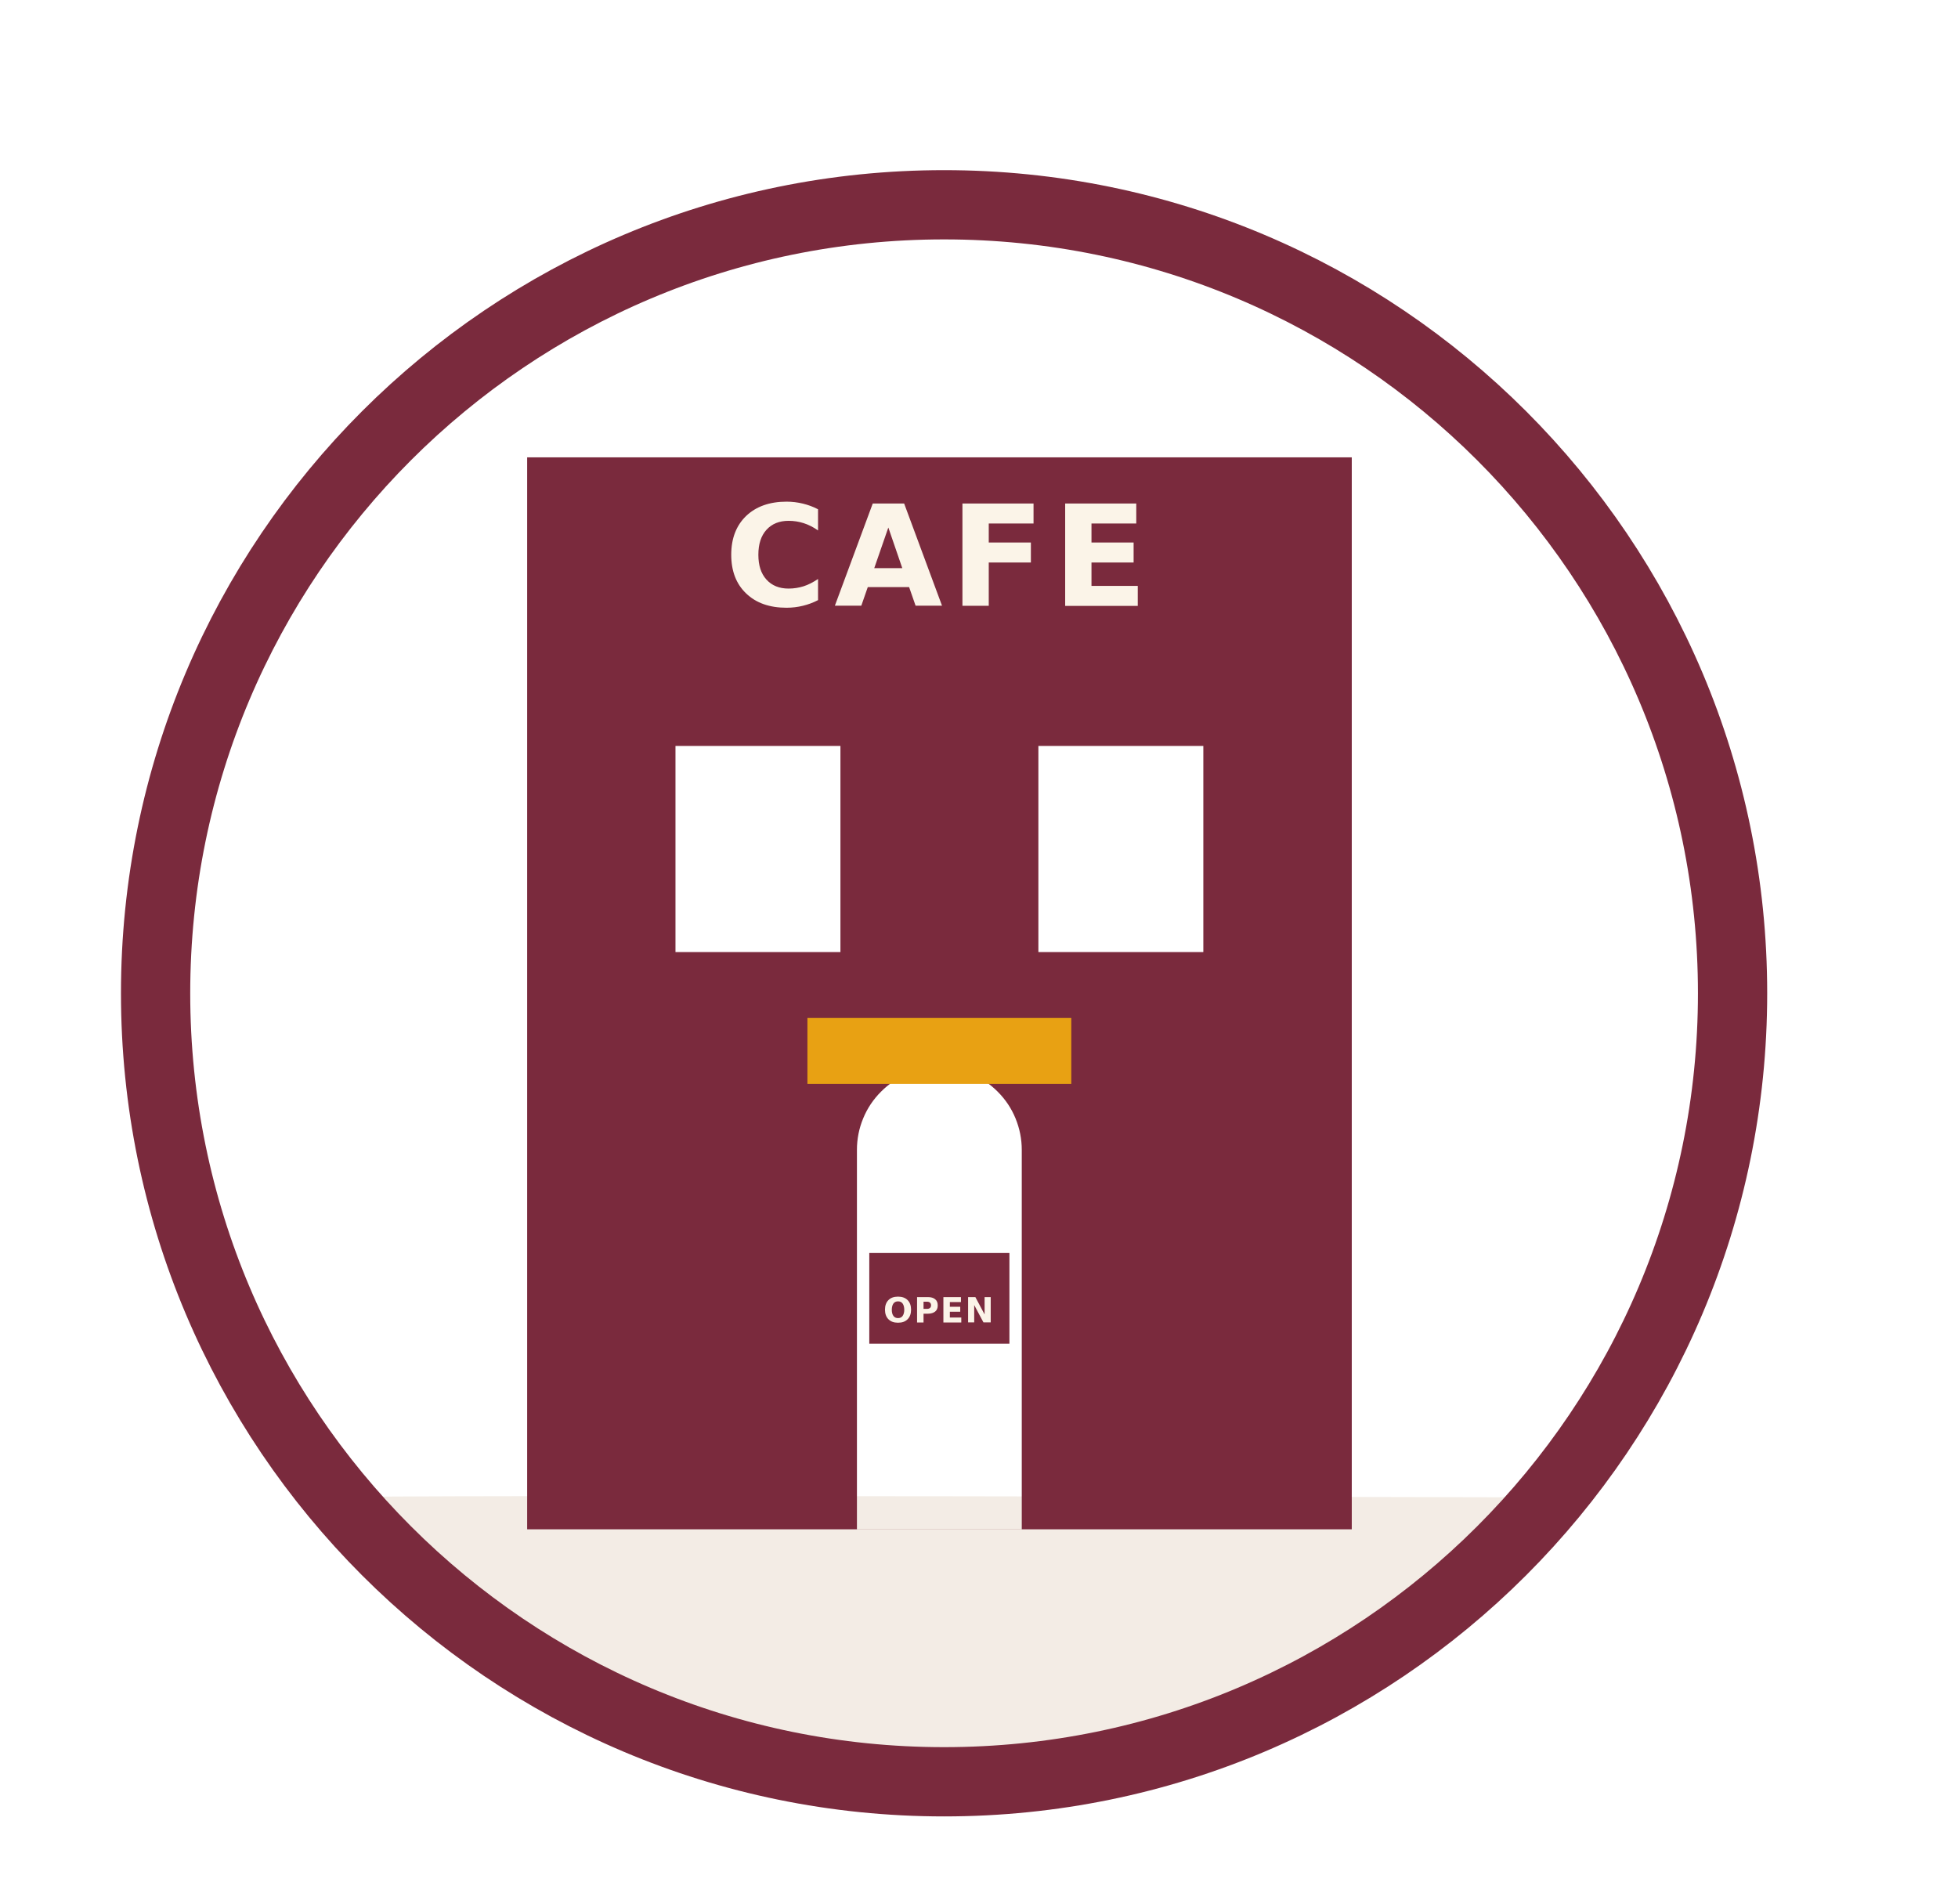
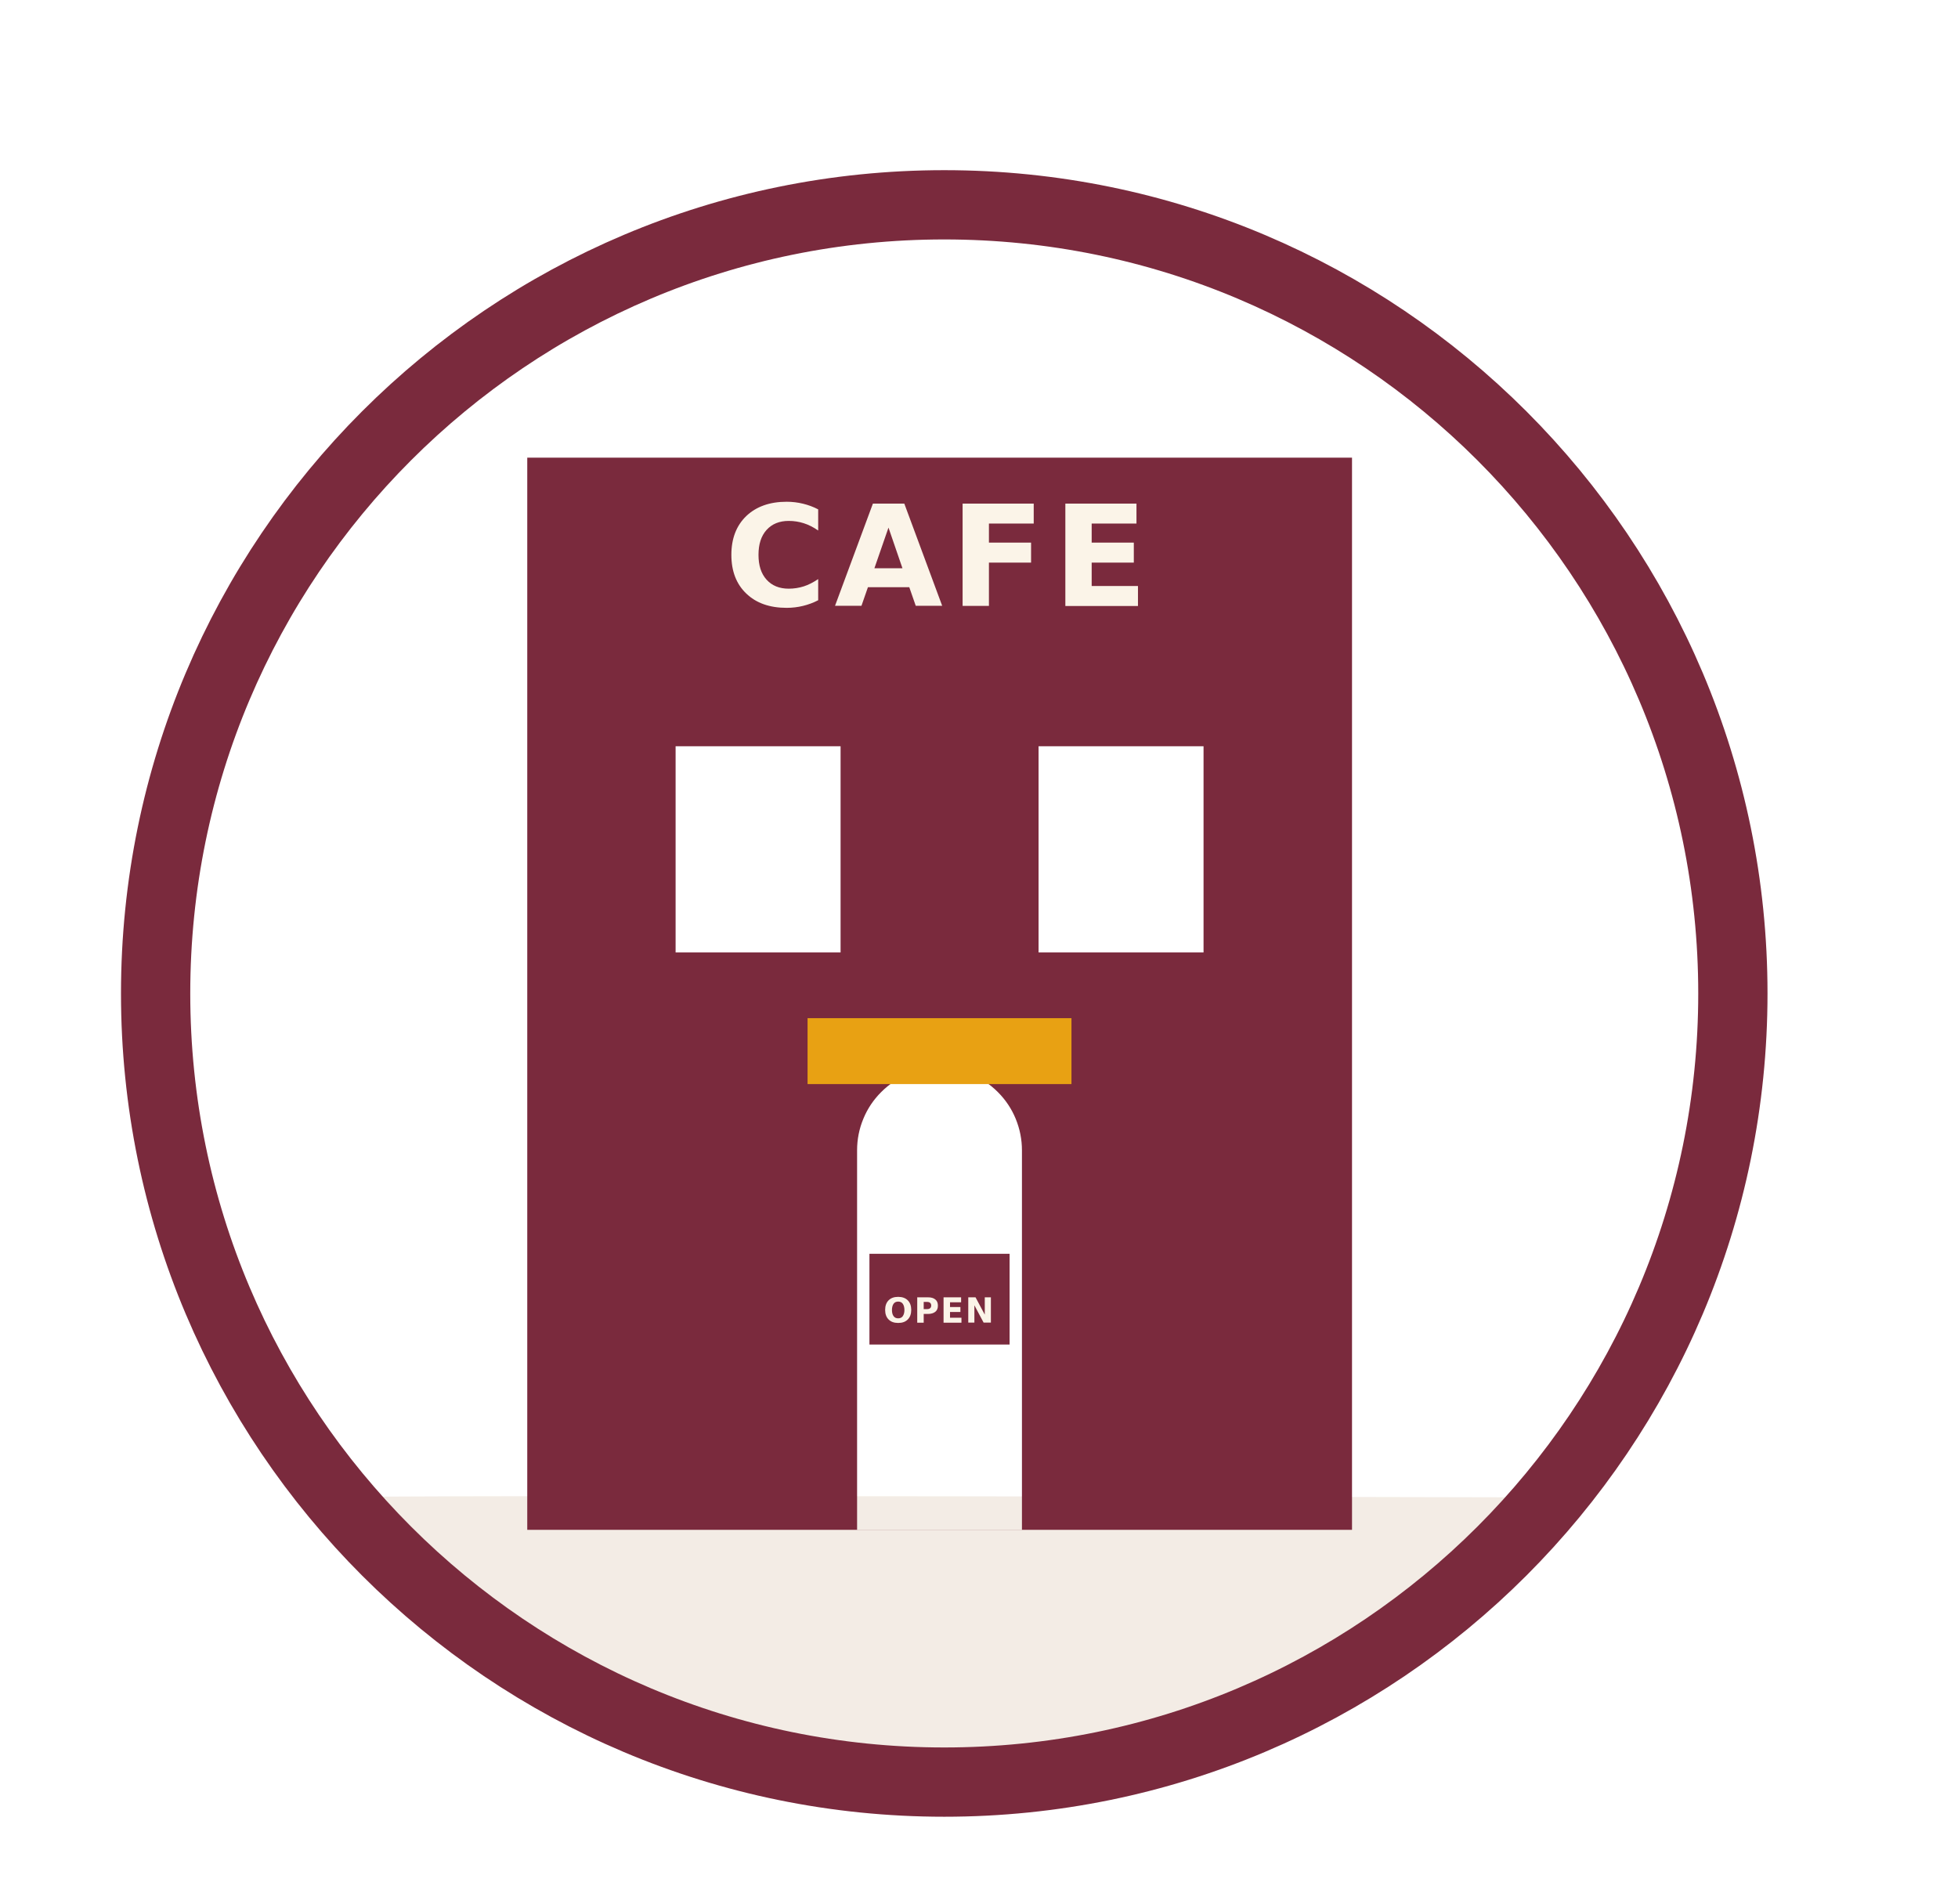
- <svg xmlns="http://www.w3.org/2000/svg" id="Layer_1" data-name="Layer 1" viewBox="0 0 169.63 164.94">
+ <svg xmlns="http://www.w3.org/2000/svg" data-name="Layer 1" viewBox="0 0 169.6 164.9">
  <defs>
-     <style>
-       .cls-1 {
+     <style>.cls-1 {
        fill: none;
        stroke: #7a2a3d;
        stroke-miterlimit: 10;
        stroke-width: 6px;
      }

      .cls-2 {
        fill: #e8a113;
      }

      .cls-3 {
        fill: #f3ece5;
      }

      .cls-3, .cls-4 {
        fill-rule: evenodd;
      }

      .cls-4, .cls-5 {
        fill: #7a2a3d;
      }

      .cls-6 {
        fill: #fbf4e8;
-       }
-     </style>
+       }</style>
  </defs>
-   <path class="cls-3" d="M29.26,129.72c1.23-.25,105.06,0,105.06,0l-30.08,20.86-40.05,3.78-32.81-20.24-2.12-4.4Z" />
-   <path class="cls-4" d="M74.24,132.48v-32.86c0-.95.18-1.86.54-2.73.36-.88.88-1.65,1.55-2.32.67-.67,1.44-1.19,2.32-1.55.88-.36,1.79-.54,2.73-.54s1.86.18,2.73.54c.88.36,1.65.88,2.32,1.55.67.67,1.19,1.44,1.55,2.32.36.88.54,1.79.54,2.73v32.86h-14.29ZM89.96,64.62h14.29v17.86h-14.29v-17.86ZM58.52,64.62h14.29v17.86h-14.29v-17.86ZM45.67,39.62h71.44v92.87H45.67V39.62Z" />
+   <path class="cls-3" d="m29.26 129.7c1.23-0.25 105.1 0 105.1 0l-30.08 20.86-40.05 3.78-32.81-20.24-2.12-4.4z" />
+   <path class="cls-4" d="m74.24 132.5v-32.86c0-0.95 0.18-1.86 0.54-2.73 0.36-0.88 0.88-1.65 1.55-2.32s1.44-1.19 2.32-1.55 1.79-0.54 2.73-0.54 1.86 0.18 2.73 0.54c0.88 0.36 1.65 0.88 2.32 1.55s1.19 1.44 1.55 2.32 0.54 1.79 0.54 2.73v32.86h-14.29zm15.72-67.86h14.29v17.86h-14.29v-17.86zm-31.44 0h14.29v17.86h-14.29v-17.86zm-12.85-25h71.44v92.87h-71.44v-92.87z" />
  <rect class="cls-2" x="69.95" y="88.19" width="22.86" height="5.71" />
  <path class="cls-6" d="M92.28,43.62h6.16v1.73h-3.88v1.65h3.65v1.73h-3.65v2.03h4.01v1.73h-6.29v-8.85ZM83.38,43.62h6.16v1.73h-3.88v1.65h3.65v1.73h-3.65v3.75h-2.28v-8.85ZM75.74,49.22h2.43l-1.21-3.52-1.22,3.52ZM78.75,50.86h-3.57l-.56,1.61h-2.29l3.28-8.85h2.72l3.28,8.85h-2.29l-.56-1.61ZM70.87,51.99c-.42.22-.86.38-1.31.49-.45.11-.93.17-1.42.17-1.47,0-2.64-.41-3.5-1.24-.86-.82-1.29-1.94-1.29-3.35s.43-2.53,1.29-3.36c.86-.82,2.03-1.24,3.5-1.24.49,0,.97.06,1.42.17.45.11.89.27,1.31.49v1.83c-.42-.29-.84-.5-1.25-.63-.41-.13-.84-.2-1.3-.2-.81,0-1.45.26-1.92.78s-.7,1.24-.7,2.16.23,1.63.7,2.15,1.11.78,1.92.78c.45,0,.89-.07,1.3-.2.41-.13.83-.35,1.25-.63v1.83Z" />
-   <rect class="cls-5" x="75.31" y="108.55" width="12.14" height="7.86" />
+   <rect class="cls-5" x="75.31" y="108.6" width="12.14" height="7.86" />
  <path class="cls-6" d="M83.87,112.37h.63l.8,1.5v-1.5h.53v2.19h-.63l-.8-1.5v1.5h-.53v-2.19ZM81.73,112.37h1.52v.43h-.96v.41h.9v.43h-.9v.5h.99v.43h-1.55v-2.19ZM80.01,112.78v.61h.31c.11,0,.19-.03.25-.08.06-.05.09-.13.09-.23s-.03-.17-.09-.23c-.06-.05-.14-.08-.25-.08h-.31ZM79.44,112.37h.94c.28,0,.49.06.64.19.15.12.22.3.22.53s-.07.41-.22.53c-.15.12-.36.19-.64.19h-.37v.76h-.56v-2.19ZM77.8,112.33c.35,0,.63.1.83.3.2.2.3.48.3.83s-.1.63-.3.83c-.2.2-.47.3-.83.3s-.63-.1-.83-.3c-.2-.2-.3-.48-.3-.83s.1-.63.3-.83c.2-.2.47-.3.83-.3ZM77.8,112.74c-.17,0-.31.06-.4.19-.09.13-.14.31-.14.54s.05.41.14.53c.09.13.23.19.4.19s.31-.06.4-.19c.09-.13.14-.31.14-.53s-.05-.41-.14-.54c-.09-.13-.23-.19-.4-.19Z" />
  <circle class="cls-1" cx="81.79" cy="86.05" r="68.31" />
</svg>
